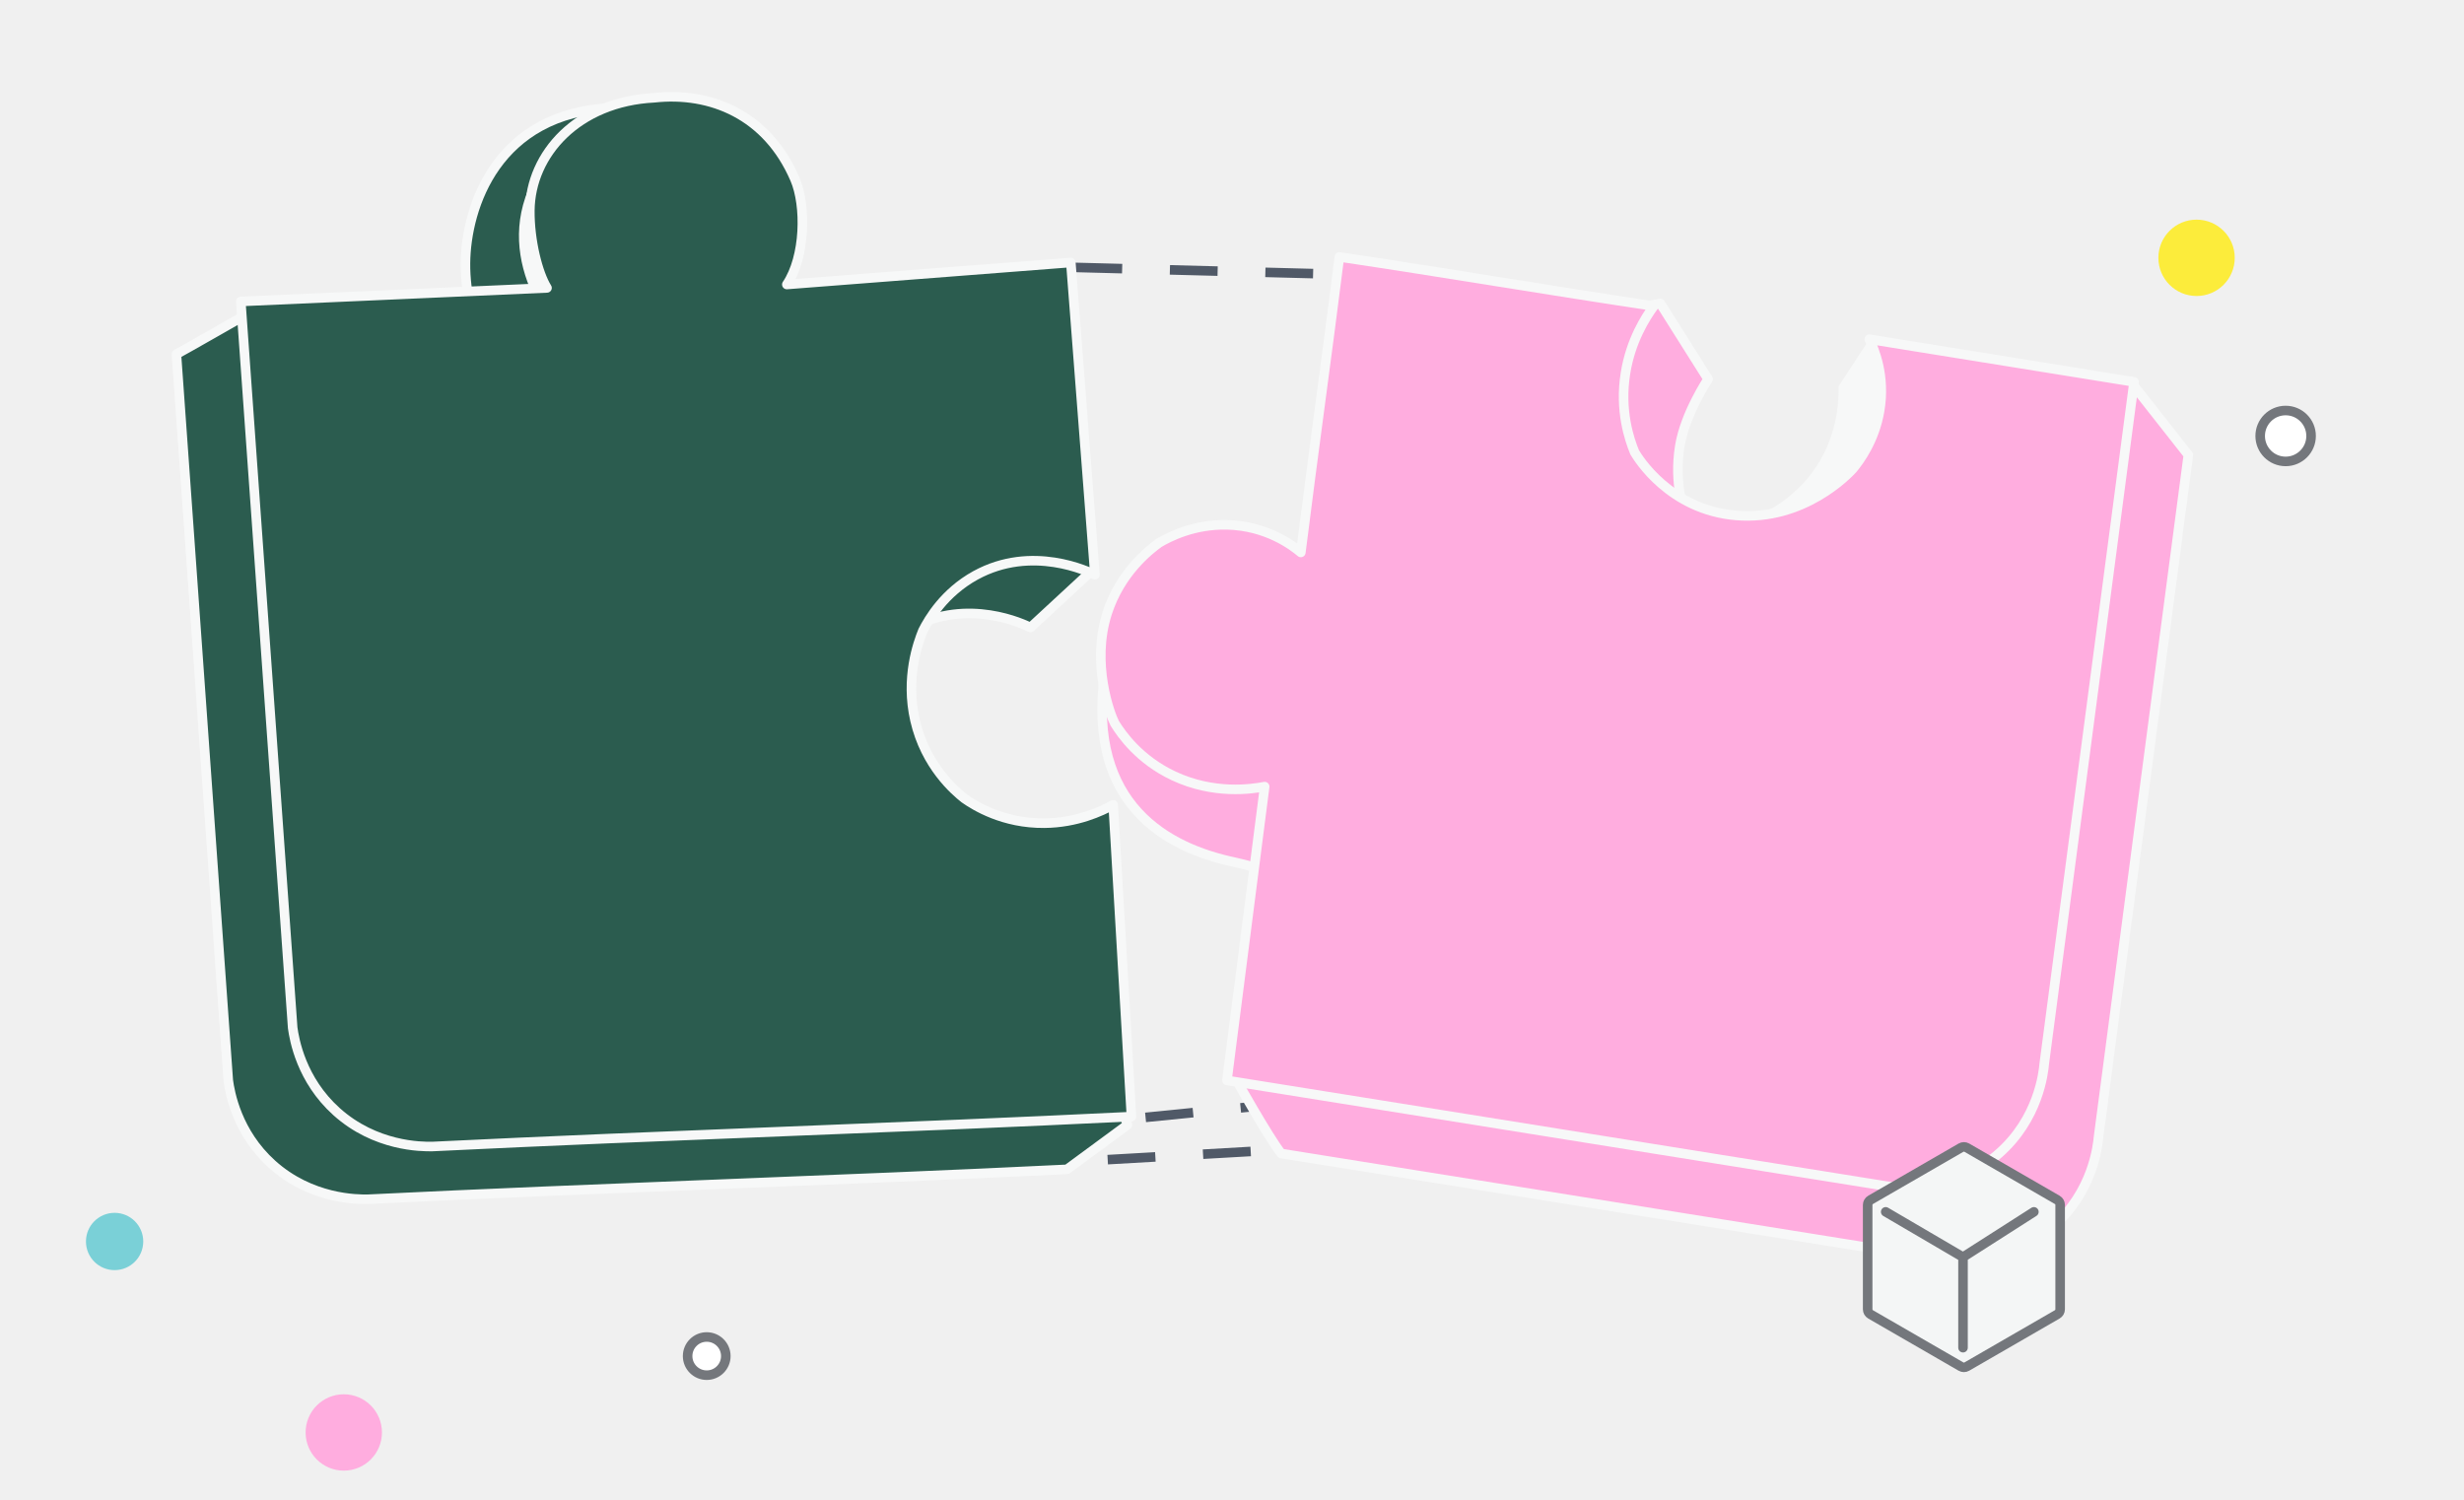
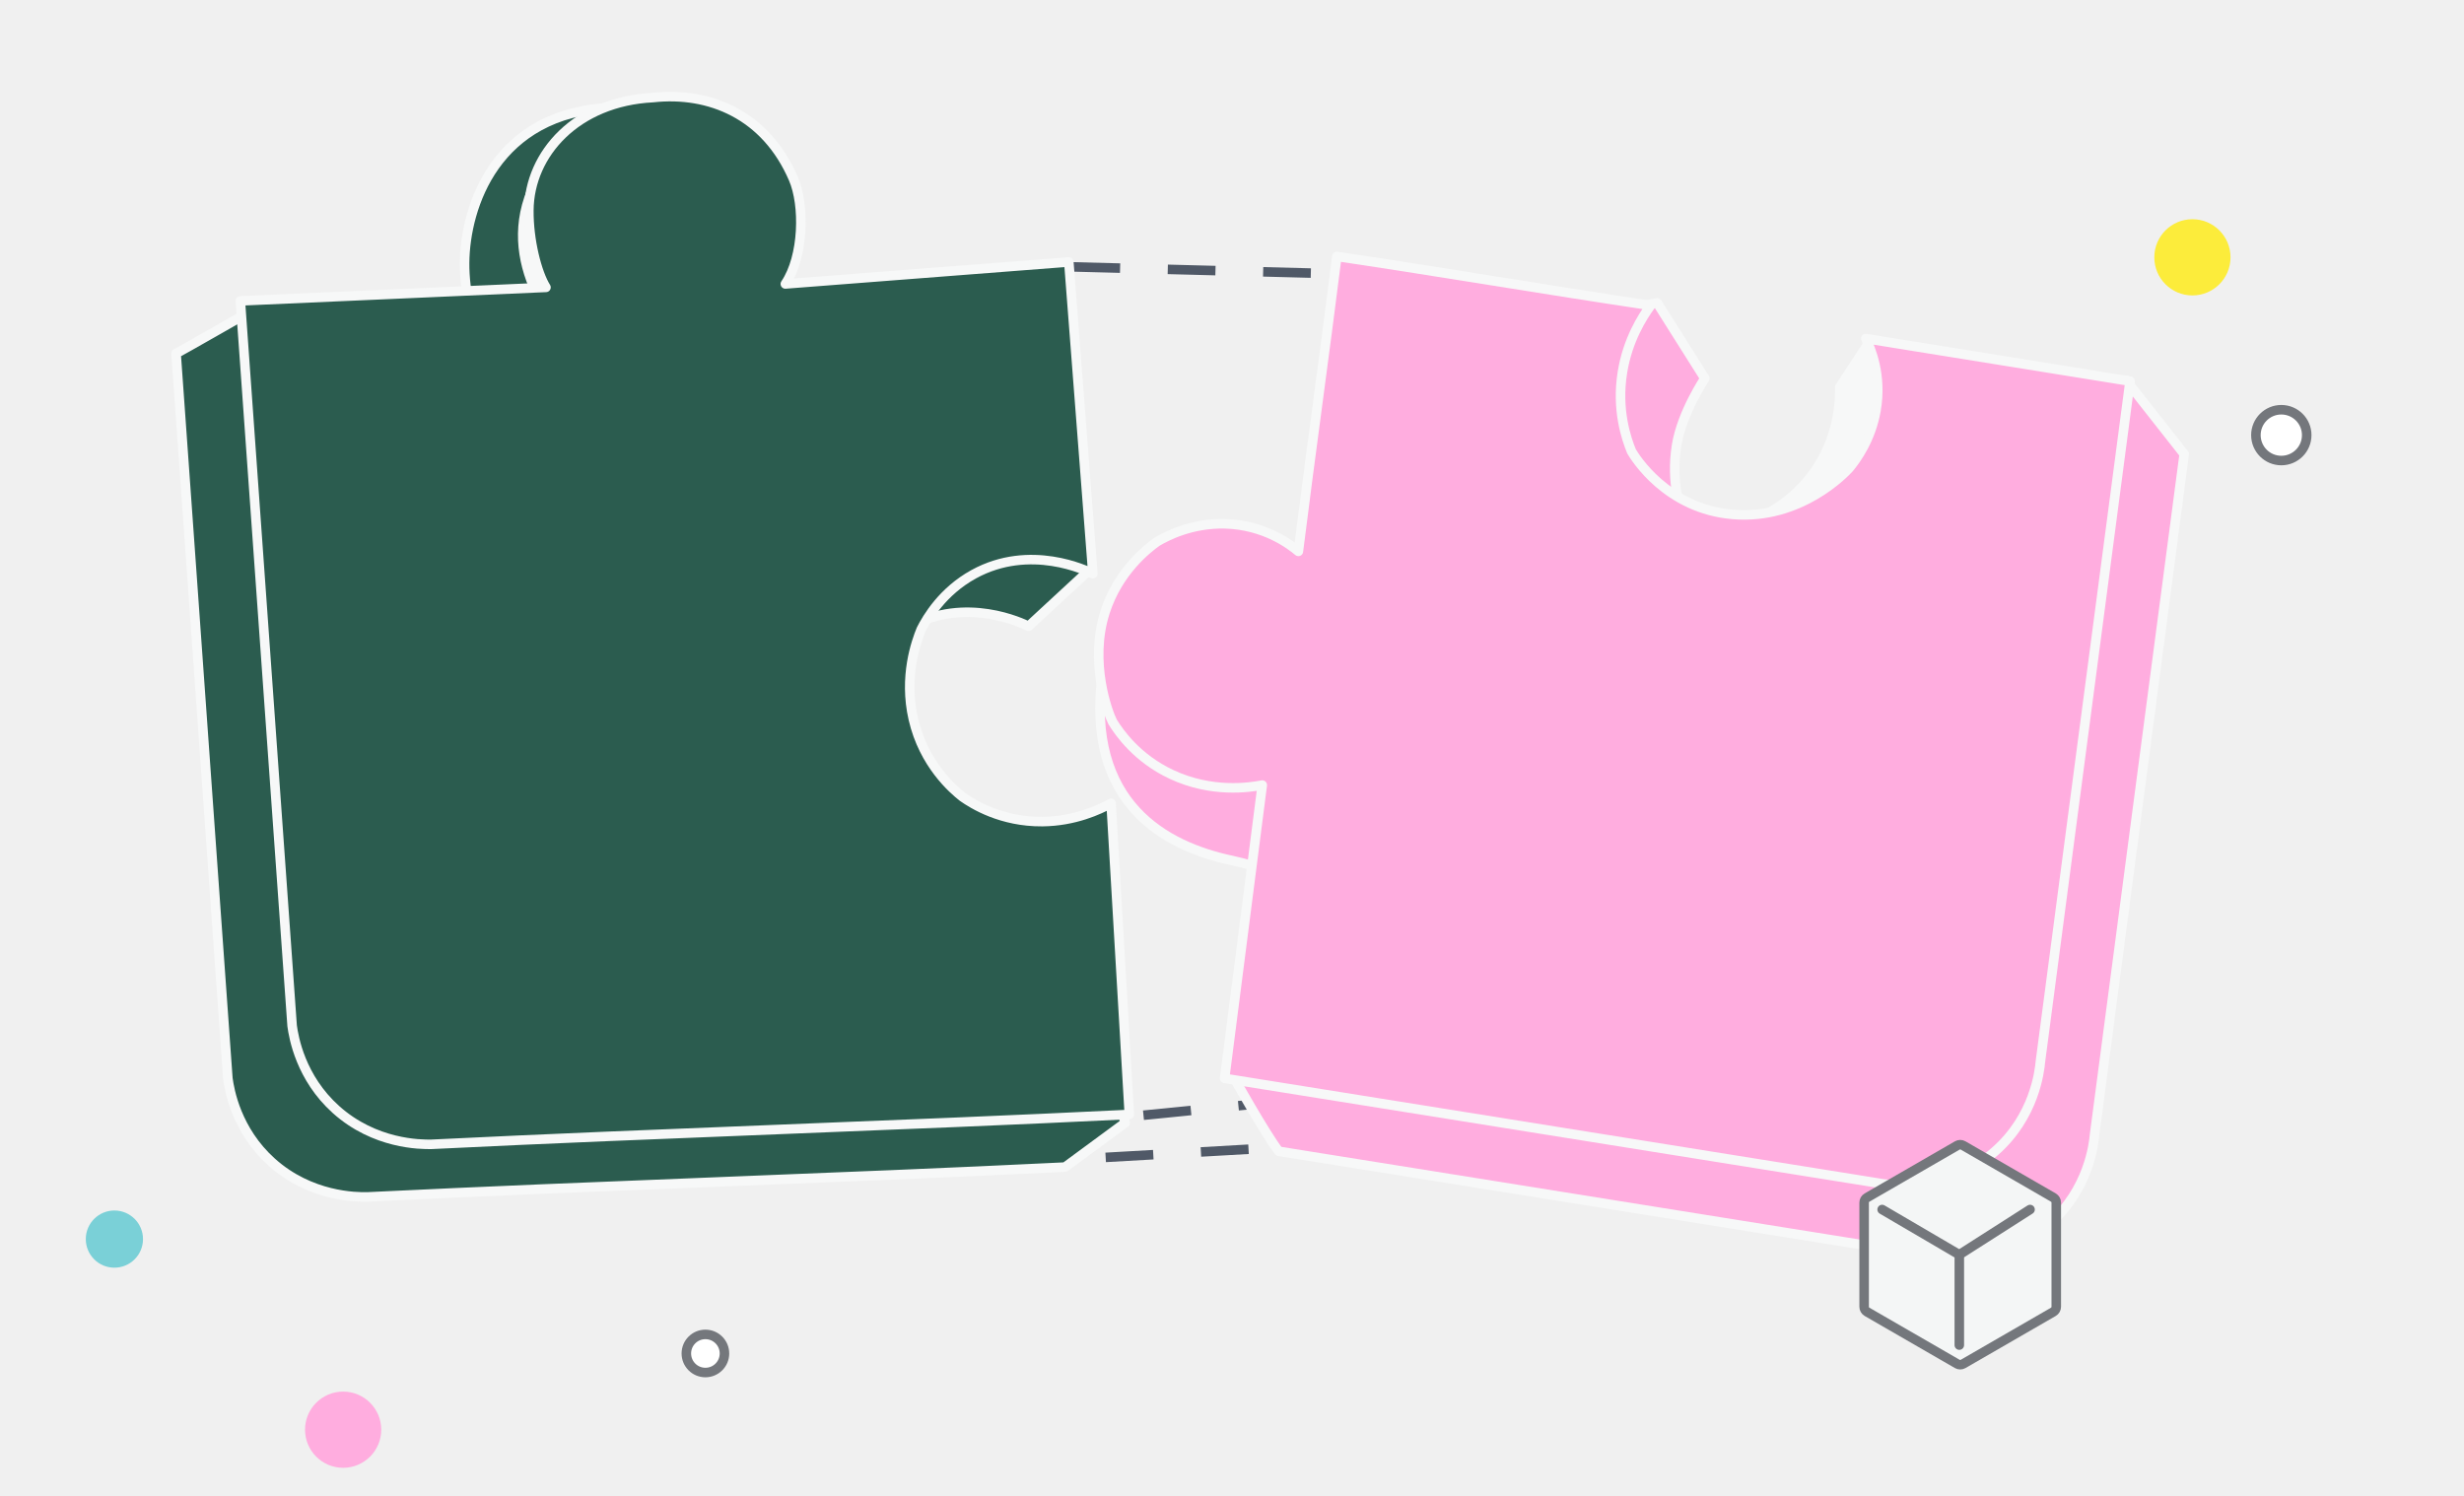
- <svg xmlns="http://www.w3.org/2000/svg" width="258" height="157" viewBox="0 0 258 157" fill="none">
-   <path d="M112.5 28L151 29" stroke="#505967" stroke-linejoin="round" stroke-dasharray="5 5" />
-   <path d="M106 122L141 120" stroke="#505967" stroke-linejoin="round" stroke-dasharray="5 5" />
-   <path d="M110 118L140 115" stroke="#505967" stroke-linejoin="round" stroke-dasharray="5 5" />
-   <path d="M75.644 35.311L105.382 33.008L114.068 60L107.904 65.702L107.891 65.706C107.3 65.406 101.328 62.51 95.403 65.768C92.123 67.573 90.499 70.359 89.892 71.565C89.375 72.825 88.045 76.497 89.068 80.952C90.163 85.71 93.237 88.345 94.242 89.133C95.331 89.9 98.318 91.761 102.613 91.719C106.011 91.685 108.584 90.471 109.816 89.792L118.043 117.798L111.729 122.445C87.439 123.637 62.818 124.384 38.528 125.577C37.37 125.598 32.559 125.575 28.496 121.922C24.792 118.593 24.07 114.371 23.903 113.139L18.471 37.089C19.043 36.798 26.043 32.798 26.043 32.798C26.043 32.798 42.995 36.002 50.533 35.669C49.587 34.162 48.707 30.718 48.736 27.573C48.79 21.637 52.043 11.798 64.043 11.298C69.943 10.656 73.588 17.528 76.493 24.276C77.683 27.041 77.595 32.422 75.644 35.311Z" fill="#2B5C4F" stroke="#F7F8F8" stroke-miterlimit="10" stroke-linecap="round" stroke-linejoin="round" />
-   <path d="M55.005 20.68C57.807 12.444 65.729 10.55 69.84 10.171L70.362 10.146L63.076 39.126C58.884 36.717 52.203 28.916 55.005 20.68Z" fill="#F7F8F8" />
-   <path d="M112.124 27.488L114.646 60.182L114.633 60.186C114.042 59.886 108.07 56.99 102.145 60.248C98.866 62.052 97.242 64.839 96.634 66.045C96.118 67.305 94.787 70.976 95.81 75.432C96.905 80.19 99.98 82.825 100.984 83.613C102.073 84.379 105.06 86.24 109.356 86.199C112.753 86.165 115.326 84.951 116.559 84.272L118.472 116.924C94.181 118.117 69.561 118.864 45.27 120.056C44.113 120.078 39.302 120.055 35.238 116.401C31.534 113.072 30.812 108.851 30.645 107.619L25.214 31.568C30.584 31.327 44.644 30.706 57.276 30.149C56.329 28.642 55.45 25.198 55.478 22.053C55.533 16.117 60.496 10.635 68.504 10.238C74.404 9.596 80.33 12.008 83.235 18.755C84.426 21.521 84.338 26.902 82.387 29.791L112.124 27.488Z" fill="#2B5C4F" stroke="#F7F8F8" stroke-miterlimit="10" stroke-linecap="round" stroke-linejoin="round" />
-   <path d="M201.669 42.565C200.596 44.211 199.522 45.857 198.444 47.502C198.481 49.115 198.328 52.946 195.706 56.491C192.209 61.216 185.761 63.5 179.25 62.36C187.056 63.858 194.861 65.356 202.667 66.854L205.332 48.071L201.671 42.559L201.669 42.565Z" fill="#F7F8F8" />
-   <path d="M229.136 47.641L223.048 39.904L201.419 43.173C201.918 44.186 203.14 47.02 202.485 50.725C201.957 53.745 200.442 55.835 199.675 56.761C199.226 57.252 194.563 62.216 187.476 61.624C180.502 61.045 177.184 55.589 176.845 55.008C176.299 53.691 175.251 50.642 175.888 46.709C176.436 43.309 178.852 39.7 178.852 39.7L173.852 31.776C173.852 31.776 153.169 35.633 145.931 34.553C144.602 45.151 143.223 54.901 141.893 65.499C141.062 64.802 138.34 62.707 134.172 62.608C130.687 62.526 128.084 63.884 127.057 64.49C126.027 65.228 117.031 66.413 115.655 70.651C113.798 84.376 122.351 88.812 129.199 90.269C136.046 91.725 132.074 93.36 133.068 93.432C137.284 95.414 136.754 90.277 138.106 90.018C137.368 95.777 129.24 112.712 129.24 112.712C129.24 112.712 132.832 119.12 134.155 120.787L202.502 131.737C203.169 131.874 209.708 133.076 214.975 128.444C219.126 124.794 219.649 120.021 219.738 119.011C222.874 95.218 226.002 71.429 229.138 47.636L229.136 47.641Z" fill="#FFADDF" stroke="#F7F8F8" stroke-miterlimit="10" stroke-linecap="round" stroke-linejoin="round" />
-   <path d="M195.734 35.523C194.661 37.169 193.587 38.815 192.509 40.46C192.546 42.073 192.393 45.904 189.771 49.449C186.274 54.174 179.826 56.458 173.315 55.318C181.121 56.816 188.926 58.314 196.732 59.812L199.397 41.029L195.736 35.517L195.734 35.523Z" fill="#F7F8F8" />
-   <path d="M223.45 39.991L195.733 35.522C196.232 36.535 197.454 39.369 196.8 43.074C196.271 46.094 194.757 48.184 193.99 49.111C193.54 49.601 188.877 54.566 181.79 53.973C174.817 53.395 171.499 47.939 171.159 47.358C170.614 46.041 169.565 42.992 170.203 39.058C170.75 35.659 172.302 33.235 173.166 32.05C162.14 30.405 151.273 28.548 140.246 26.903C138.916 37.5 137.538 47.251 136.208 57.848C135.376 57.151 132.655 55.056 128.487 54.958C125.002 54.875 122.399 56.233 121.371 56.839C120.341 57.577 117.317 59.938 115.941 64.176C114.217 69.491 116.259 74.869 116.721 75.741C117.445 76.914 119.302 79.561 122.888 81.244C127.104 83.226 131.068 82.627 132.421 82.368C131.106 92.623 129.784 102.881 128.47 113.136L196.817 124.087C197.484 124.223 204.023 125.425 209.29 120.793C213.441 117.144 213.963 112.371 214.052 111.36C217.188 87.568 220.317 63.778 223.453 39.985L223.45 39.991Z" fill="#FFADDF" stroke="#F7F8F8" stroke-miterlimit="10" stroke-linecap="round" stroke-linejoin="round" />
-   <path d="M229.997 30.995C232.205 30.995 233.994 29.206 233.994 26.997C233.994 24.79 232.205 23 229.997 23C227.789 23 226 24.791 226 26.997C226 29.206 227.789 30.995 229.997 30.995Z" fill="#FCEC3B" />
-   <path d="M35.997 153.995C38.205 153.995 39.994 152.206 39.994 149.997C39.994 147.79 38.205 146 35.997 146C33.789 146 32 147.79 32 149.997C32 152.206 33.789 153.995 35.997 153.995Z" fill="#FFADDF" />
-   <path d="M239.324 48.317C240.796 48.317 241.989 47.124 241.989 45.652C241.989 44.181 240.796 42.987 239.324 42.987C237.852 42.987 236.659 44.181 236.659 45.652C236.659 47.124 237.852 48.317 239.324 48.317Z" fill="white" stroke="#74777C" stroke-linecap="round" stroke-linejoin="round" />
-   <path d="M73.999 140C75.104 140 75.999 140.895 75.999 142C75.999 143.104 75.104 144 73.999 144C72.895 144 71.999 143.104 71.999 142C71.999 140.895 72.895 140 73.999 140Z" fill="white" stroke="#74777C" stroke-linecap="round" stroke-linejoin="round" />
-   <path d="M11.999 133C13.656 133 14.999 131.657 14.999 130C14.999 128.343 13.656 127 11.999 127C10.343 127 9 128.344 9 130C9 131.657 10.343 133 11.999 133Z" fill="#7AD0D7" />
-   <path d="M205.33 120.177C205.52 120.067 205.753 120.067 205.943 120.177L215.408 125.642C215.598 125.751 215.714 125.953 215.714 126.172V137.102C215.714 137.321 215.598 137.523 215.408 137.632L205.943 143.097C205.753 143.207 205.52 143.207 205.33 143.097L195.865 137.632C195.675 137.523 195.559 137.321 195.559 137.102V126.172C195.559 125.953 195.675 125.751 195.865 125.642L205.33 120.177Z" fill="#F4F6F6" stroke="#74777C" stroke-linecap="round" stroke-linejoin="round" />
-   <path d="M205.543 141.121L205.543 131.639M205.543 131.639L212.964 126.897M205.543 131.639L197.447 126.897" stroke="#74777C" stroke-linecap="round" stroke-linejoin="round" />
+ <svg xmlns="http://www.w3.org/2000/svg" width="234" height="142" viewBox="0 0 234 142" fill="none">
+   <path d="M101.844 25.347L136.696 26.253" stroke="#505967" stroke-width="0.905" stroke-linejoin="round" stroke-dasharray="4.53 4.53" />
+   <path d="M95.957 110.442L127.641 108.632" stroke="#505967" stroke-width="0.905" stroke-linejoin="round" stroke-dasharray="4.53 4.53" />
+   <path d="M99.578 106.821L126.736 104.105" stroke="#505967" stroke-width="0.905" stroke-linejoin="round" stroke-dasharray="4.53 4.53" />
+   <path d="M68.48 31.966L95.4 29.881L103.263 54.316L97.683 59.478L97.671 59.481C97.137 59.21 91.73 56.588 86.367 59.537C83.398 61.171 81.928 63.694 81.377 64.785C80.91 65.926 79.706 69.25 80.632 73.283C81.623 77.59 84.406 79.975 85.316 80.689C86.301 81.383 89.005 83.067 92.894 83.03C95.969 82.999 98.299 81.9 99.415 81.286L106.862 106.638L101.146 110.845C79.157 111.924 56.869 112.601 34.879 113.68C33.832 113.699 29.477 113.679 25.798 110.371C22.445 107.357 21.791 103.536 21.64 102.421L16.723 33.575C17.24 33.312 23.577 29.691 23.577 29.691C23.577 29.691 38.923 32.591 45.748 32.29C44.891 30.926 44.095 27.808 44.121 24.961C44.17 19.587 47.114 10.68 57.977 10.227C63.319 9.646 66.618 15.868 69.248 21.976C70.326 24.48 70.246 29.351 68.48 31.966Z" fill="#2B5C4F" stroke="#F7F8F8" stroke-width="0.905" stroke-miterlimit="10" stroke-linecap="round" stroke-linejoin="round" />
+   <path d="M49.793 18.721C52.33 11.265 59.501 9.551 63.223 9.208L63.695 9.185L57.099 35.42C53.305 33.238 47.257 26.177 49.793 18.721Z" fill="#F7F8F8" />
+   <path d="M101.503 24.884L103.786 54.48L103.774 54.484C103.239 54.213 97.832 51.591 92.469 54.54C89.5 56.174 88.03 58.696 87.48 59.788C87.012 60.928 85.808 64.252 86.734 68.286C87.725 72.593 90.508 74.978 91.418 75.692C92.403 76.386 95.108 78.07 98.996 78.033C102.072 78.002 104.401 76.903 105.517 76.289L107.249 105.847C85.259 106.927 62.971 107.603 40.982 108.683C39.934 108.702 35.579 108.682 31.9 105.374C28.547 102.36 27.893 98.539 27.742 97.424L22.826 28.578C27.687 28.36 40.415 27.797 51.85 27.293C50.993 25.928 50.197 22.811 50.223 19.964C50.272 14.59 54.765 9.628 62.014 9.268C67.356 8.687 72.721 10.87 75.35 16.979C76.428 19.482 76.348 24.354 74.582 26.969L101.503 24.884Z" fill="#2B5C4F" stroke="#F7F8F8" stroke-width="0.905" stroke-miterlimit="10" stroke-linecap="round" stroke-linejoin="round" />
+   <path d="M182.563 38.532C181.591 40.023 180.619 41.513 179.643 43.001C179.677 44.462 179.538 47.93 177.165 51.139C173.999 55.416 168.161 57.484 162.268 56.452C169.334 57.808 176.4 59.164 183.466 60.521L185.879 43.517L182.565 38.527L182.563 38.532Z" fill="#F7F8F8" />
+   <path d="M207.427 43.127L201.916 36.123L182.336 39.082C182.787 40 183.893 42.565 183.301 45.919C182.823 48.653 181.452 50.545 180.757 51.383C180.35 51.828 176.129 56.322 169.713 55.785C163.401 55.262 160.397 50.323 160.089 49.797C159.596 48.604 158.647 45.844 159.223 42.283C159.719 39.206 161.906 35.939 161.906 35.939L157.38 28.766C157.38 28.766 138.657 32.257 132.105 31.279C130.901 40.873 129.653 49.7 128.449 59.293C127.696 58.662 125.233 56.766 121.46 56.676C118.305 56.602 115.949 57.831 115.018 58.38C114.086 59.048 105.943 60.121 104.697 63.958C103.016 76.383 110.759 80.397 116.957 81.716C123.156 83.035 119.56 84.515 120.46 84.58C124.277 86.374 123.796 81.724 125.021 81.49C124.353 86.703 116.995 102.034 116.995 102.034C116.995 102.034 120.246 107.834 121.444 109.344L183.316 119.257C183.92 119.38 189.84 120.468 194.608 116.275C198.366 112.971 198.838 108.651 198.919 107.736C201.758 86.197 204.59 64.661 207.429 43.123L207.427 43.127Z" fill="#FFADDF" stroke="#F7F8F8" stroke-width="0.905" stroke-miterlimit="10" stroke-linecap="round" stroke-linejoin="round" />
+   <path d="M177.191 32.157C176.22 33.647 175.248 35.138 174.272 36.626C174.306 38.086 174.167 41.555 171.793 44.763C168.628 49.041 162.79 51.109 156.897 50.077C163.963 51.433 171.029 52.789 178.095 54.145L180.508 37.142L177.194 32.152L177.191 32.157Z" fill="#F7F8F8" />
+   <path d="M202.282 36.202L177.19 32.157C177.642 33.074 178.748 35.639 178.156 38.993C177.677 41.727 176.307 43.619 175.612 44.458C175.205 44.902 170.984 49.396 164.568 48.859C158.256 48.336 155.251 43.397 154.944 42.871C154.451 41.679 153.501 38.919 154.078 35.357C154.574 32.28 155.978 30.086 156.761 29.013C146.779 27.524 136.942 25.843 126.959 24.354C125.756 33.947 124.508 42.774 123.304 52.368C122.551 51.736 120.088 49.84 116.314 49.751C113.16 49.676 110.803 50.906 109.873 51.454C108.94 52.122 106.203 54.259 104.957 58.096C103.396 62.907 105.245 67.776 105.663 68.565C106.318 69.627 108 72.023 111.246 73.547C115.063 75.341 118.651 74.799 119.875 74.564C118.686 83.848 117.489 93.134 116.299 102.418L178.171 112.331C178.775 112.454 184.695 113.543 189.462 109.349C193.22 106.046 193.693 101.725 193.774 100.81C196.613 79.272 199.445 57.736 202.284 36.197L202.282 36.202Z" fill="#FFADDF" stroke="#F7F8F8" stroke-width="0.905" stroke-miterlimit="10" stroke-linecap="round" stroke-linejoin="round" />
+   <path d="M208.209 28.059C210.207 28.059 211.827 26.439 211.827 24.44C211.827 22.442 210.207 20.821 208.209 20.821C206.21 20.821 204.59 22.442 204.59 24.44C204.59 26.439 206.21 28.059 208.209 28.059Z" fill="#FCEC3B" />
+   <path d="M32.587 139.406C34.586 139.406 36.206 137.786 36.206 135.787C36.206 133.789 34.586 132.169 32.587 132.169C30.589 132.169 28.969 133.79 28.969 135.787C28.969 137.786 30.589 139.406 32.587 139.406Z" fill="#FFADDF" />
+   <path d="M216.651 43.74C217.983 43.74 219.063 42.66 219.063 41.327C219.063 39.995 217.983 38.915 216.651 38.915C215.318 38.915 214.238 39.995 214.238 41.327C214.238 42.66 215.318 43.74 216.651 43.74Z" fill="white" stroke="#74777C" stroke-width="0.905" stroke-linecap="round" stroke-linejoin="round" />
+   <path d="M66.99 126.737C67.99 126.737 68.801 127.548 68.801 128.548C68.801 129.547 67.99 130.358 66.99 130.358C65.99 130.358 65.18 129.547 65.18 128.548C65.18 127.548 65.99 126.737 66.99 126.737Z" fill="white" stroke="#74777C" stroke-width="0.905" stroke-linecap="round" stroke-linejoin="round" />
+   <path d="M10.864 120.4C12.364 120.4 13.58 119.185 13.58 117.684C13.58 116.185 12.364 114.969 10.864 114.969C9.364 114.969 8.148 116.185 8.148 117.684C8.148 119.185 9.364 120.4 10.864 120.4Z" fill="#7AD0D7" />
+   <path d="M185.878 108.792C186.05 108.693 186.261 108.693 186.433 108.792L195.002 113.739C195.173 113.838 195.279 114.021 195.279 114.219V124.113C195.279 124.312 195.173 124.495 195.002 124.594L186.433 129.541C186.261 129.64 186.05 129.64 185.878 129.541L177.31 124.594C177.138 124.495 177.032 124.312 177.032 124.113V114.219C177.032 114.021 177.138 113.838 177.31 113.739L185.878 108.792Z" fill="#F4F6F6" stroke="#74777C" stroke-width="0.905" stroke-linecap="round" stroke-linejoin="round" />
+   <path d="M186.071 127.752L186.071 119.168M186.071 119.168L192.789 114.876M186.071 119.168L178.742 114.876" stroke="#74777C" stroke-width="0.905" stroke-linecap="round" stroke-linejoin="round" />
</svg>
